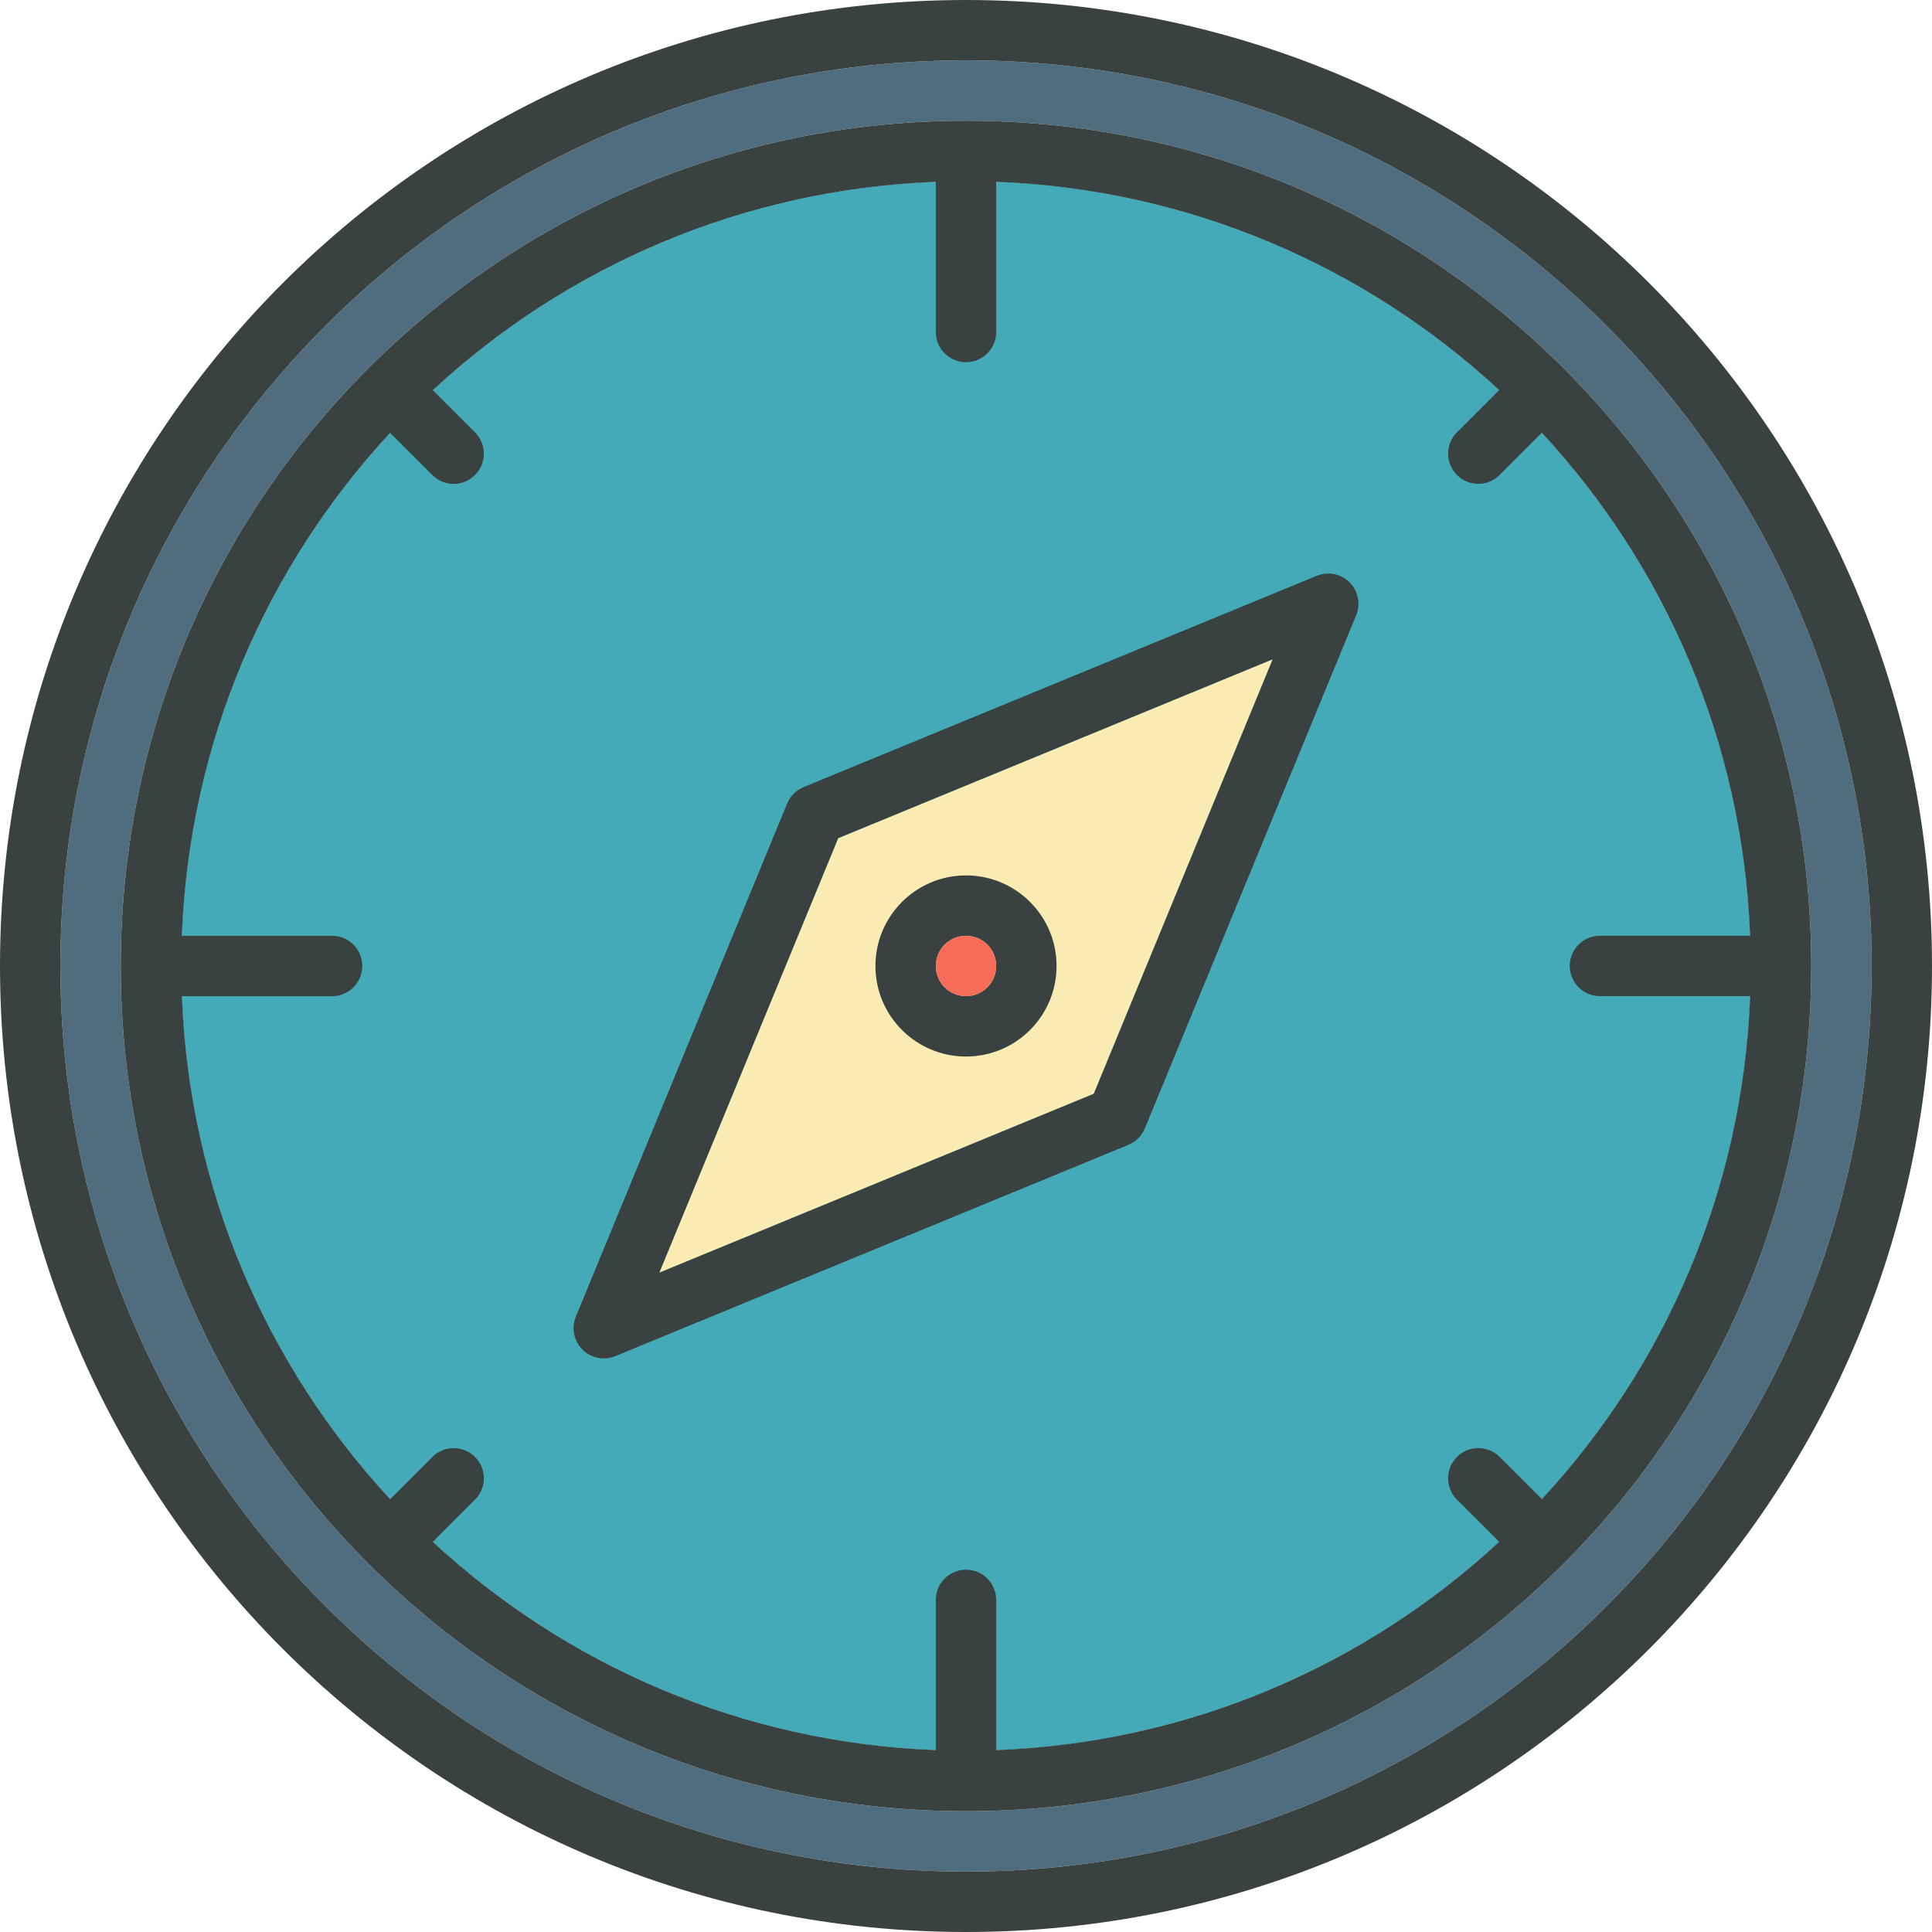
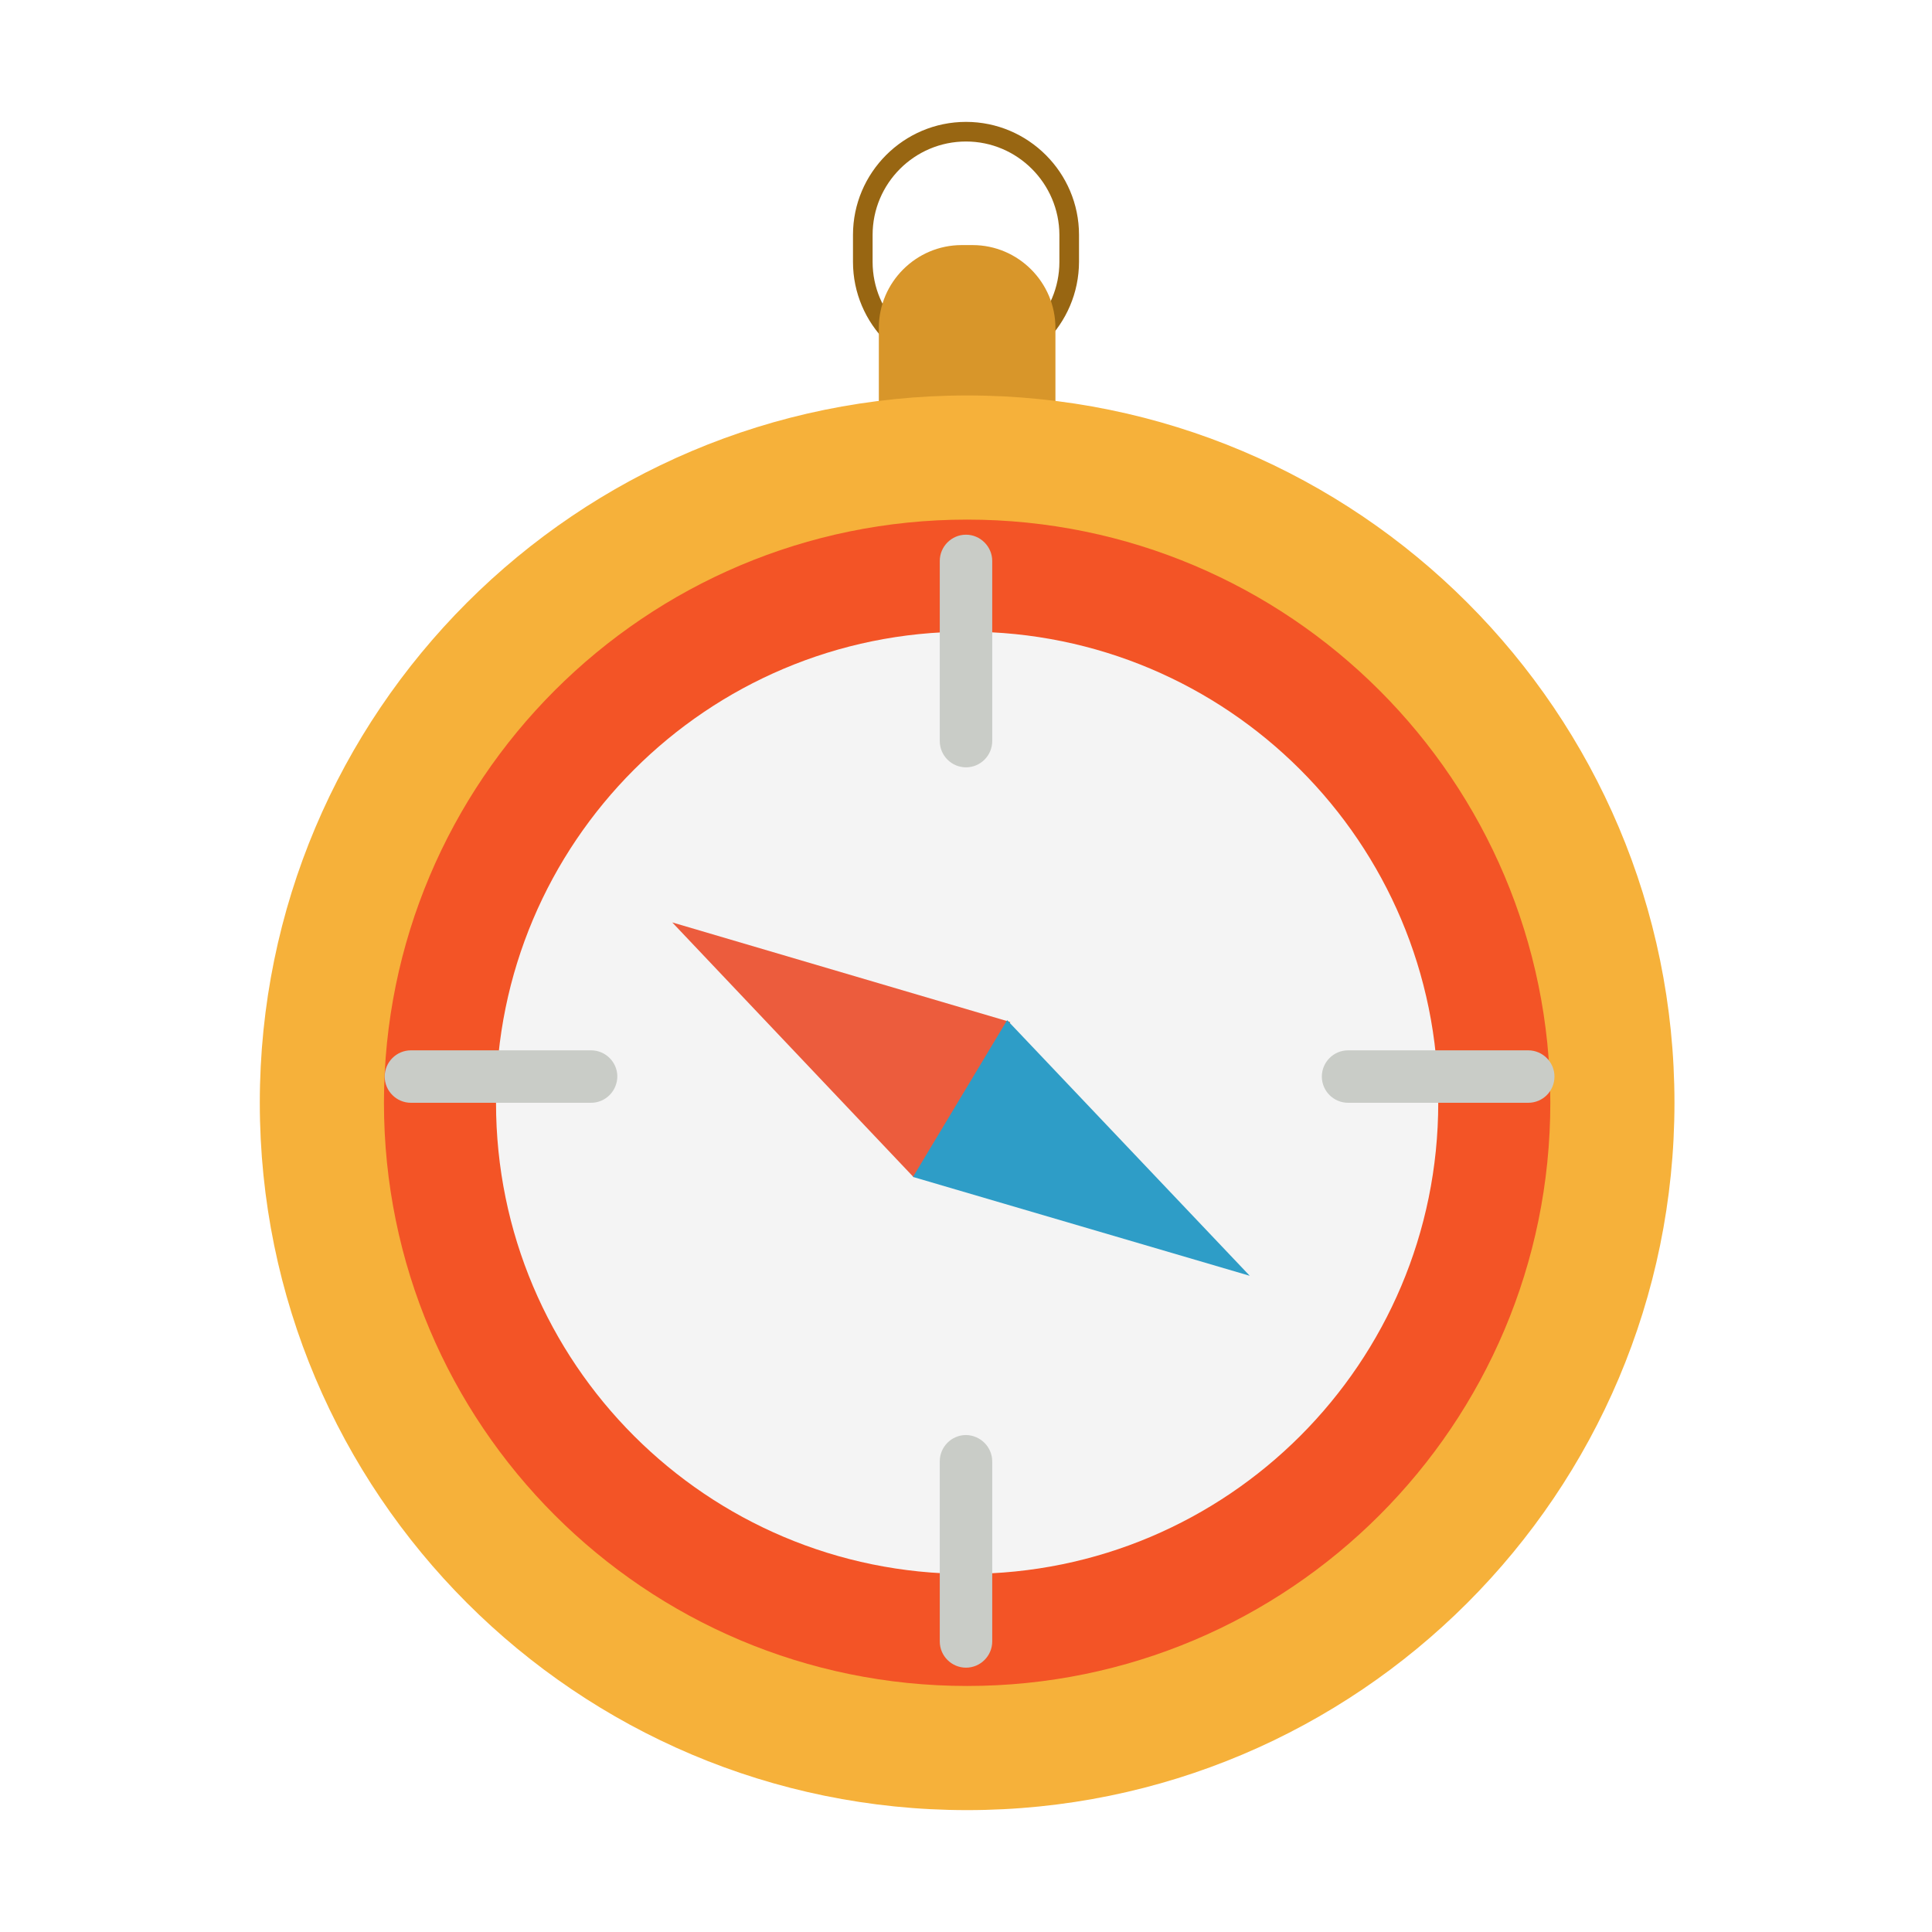
- <svg xmlns="http://www.w3.org/2000/svg" version="1.0" id="Layer_1" width="800px" height="800px" viewBox="0 0 64 64" enable-background="new 0 0 64 64" xml:space="preserve">
-   <g>
-     <path fill="#506C7F" d="M32,1.999c-16.568,0-30,13.432-30,30s13.432,30,30,30s30-13.432,30-30S48.568,1.999,32,1.999z M32,59.999   c-15.464,0-28-12.536-28-28s12.536-28,28-28s28,12.536,28,28S47.464,59.999,32,59.999z" />
-     <circle fill="#45AAB8" cx="32" cy="31.999" r="26" />
-     <polygon fill="#F9EBB2" points="36.234,36.233 21.839,42.16 27.766,27.765 42.161,21.838  " />
-     <g>
-       <path fill="#394240" d="M32,0C14.327,0,0,14.327,0,32s14.327,32,32,32s32-14.327,32-32S49.673,0,32,0z M32,61.999    c-16.568,0-30-13.432-30-30s13.432-30,30-30s30,13.432,30,30S48.568,61.999,32,61.999z" />
-       <path fill="#394240" d="M32,3.999c-15.464,0-28,12.536-28,28s12.536,28,28,28s28-12.536,28-28S47.464,3.999,32,3.999z     M51.075,49.66l-1.397-1.397c-0.391-0.391-1.023-0.391-1.414,0s-0.392,1.023,0,1.414l1.397,1.397    C45.252,55.158,39.425,57.73,33,57.974v-4.975c0-0.553-0.447-1-1-1s-1,0.447-1,1v4.975c-6.425-0.243-12.252-2.815-16.661-6.899    l1.397-1.397c0.391-0.391,0.391-1.023,0-1.414s-1.023-0.392-1.414,0l-1.397,1.397c-4.084-4.409-6.656-10.236-6.899-16.661H11    c0.553,0,1-0.447,1-1s-0.447-1-1-1H6.025c0.243-6.425,2.815-12.252,6.899-16.661l1.397,1.397c0.391,0.391,1.023,0.391,1.414,0    s0.392-1.023,0-1.414l-1.397-1.397C18.748,8.84,24.575,6.268,31,6.024v4.975c0,0.553,0.447,1,1,1s1-0.447,1-1V6.024    c6.425,0.243,12.252,2.815,16.661,6.899l-1.397,1.397c-0.391,0.391-0.391,1.023,0,1.414s1.023,0.392,1.414,0l1.397-1.397    c4.084,4.409,6.656,10.236,6.899,16.661H53c-0.553,0-1,0.447-1,1s0.447,1,1,1h4.975C57.731,39.424,55.159,45.251,51.075,49.66z" />
-       <path fill="#394240" d="M43.619,19.074l-17,7c-0.246,0.102-0.442,0.298-0.544,0.544l-7,17c-0.153,0.373-0.067,0.803,0.218,1.088    c0.191,0.191,0.447,0.293,0.707,0.293c0.128,0,0.258-0.024,0.381-0.075l17-7c0.246-0.102,0.442-0.298,0.544-0.544l7-17    c0.153-0.373,0.067-0.803-0.218-1.088S43.992,18.922,43.619,19.074z M36.234,36.233L21.839,42.16l5.927-14.396l14.396-5.927    L36.234,36.233z" />
-       <path fill="#394240" d="M32,34.999c1.656,0,3-1.344,3-3s-1.344-3-3-3s-3,1.344-3,3S30.344,34.999,32,34.999z M32,30.999    c0.553,0,1,0.447,1,1s-0.447,1-1,1s-1-0.447-1-1S31.447,30.999,32,30.999z" />
-     </g>
-     <circle fill="#F76D57" cx="32" cy="31.999" r="1" />
-   </g>
+ <svg xmlns="http://www.w3.org/2000/svg" width="800px" height="800px" viewBox="0 0 1024 1024" class="icon" version="1.1">
+   <path d="M512 198.7c-33 0-59.9-26.9-59.9-59.9v-14.3c0-33 26.9-59.9 59.9-59.9s59.9 26.9 59.9 59.9v14.3c-0.1 33-26.9 59.9-59.9 59.9zM512 75c-27.3 0-49.5 22.2-49.5 49.5v14.3c0 27.3 22.2 49.5 49.5 49.5s49.5-22.2 49.5-49.5v-14.3C561.4 97.2 539.2 75 512 75z" fill="#986612" />
+   <path d="M515.5 289.5h-5.8c-24.2 0-43.9-19.8-43.9-43.9v-71.8c0-24.2 19.8-43.9 43.9-43.9h5.8c24.2 0 43.9 19.8 43.9 43.9v71.8c0.1 24.1-19.7 43.9-43.9 43.9z" fill="#D8962A" />
+   <path d="M512.6 584.5m-374.9 0a374.9 374.9 0 1 0 749.8 0 374.9 374.9 0 1 0-749.8 0Z" fill="#F6B13A" />
+   <path d="M512.6 584.5m-309.1 0a309.1 309.1 0 1 0 618.2 0 309.1 309.1 0 1 0-618.2 0Z" fill="#F35426" />
+   <path d="M512.6 584.5m-249.7 0a249.7 249.7 0 1 0 499.4 0 249.7 249.7 0 1 0-499.4 0Z" fill="#F4F4F4" />
+   <path d="M313.3 584.5h-95.5c-7.6 0-13.9-6.2-13.9-13.9 0-7.6 6.2-13.9 13.9-13.9h95.5c7.6 0 13.9 6.2 13.9 13.9-0.1 7.7-6.3 13.9-13.9 13.9zM525.9 774.6V870c0 7.6-6.2 13.9-13.9 13.9-7.6 0-13.9-6.2-13.9-13.9v-95.5c0-7.6 6.2-13.9 13.9-13.9 7.6 0.1 13.9 6.3 13.9 14zM525.9 297.3v95.5c0 7.6-6.2 13.9-13.9 13.9-7.6 0-13.9-6.2-13.9-13.9v-95.5c0-7.6 6.2-13.9 13.9-13.9 7.6 0 13.9 6.3 13.9 13.9zM810 584.5h-95.5c-7.6 0-13.9-6.2-13.9-13.9 0-7.6 6.2-13.9 13.9-13.9H810c7.6 0 13.9 6.2 13.9 13.9s-6.2 13.9-13.9 13.9z" fill="#C9CCC7" />
+   <path d="M484.3 624l-128-135.1 179.2 52.8z" fill="#EC5C3D" />
+   <path d="M483.9 623.8l178.5 52.4-128.6-135.5z" fill="#2E9DC7" />
</svg>
